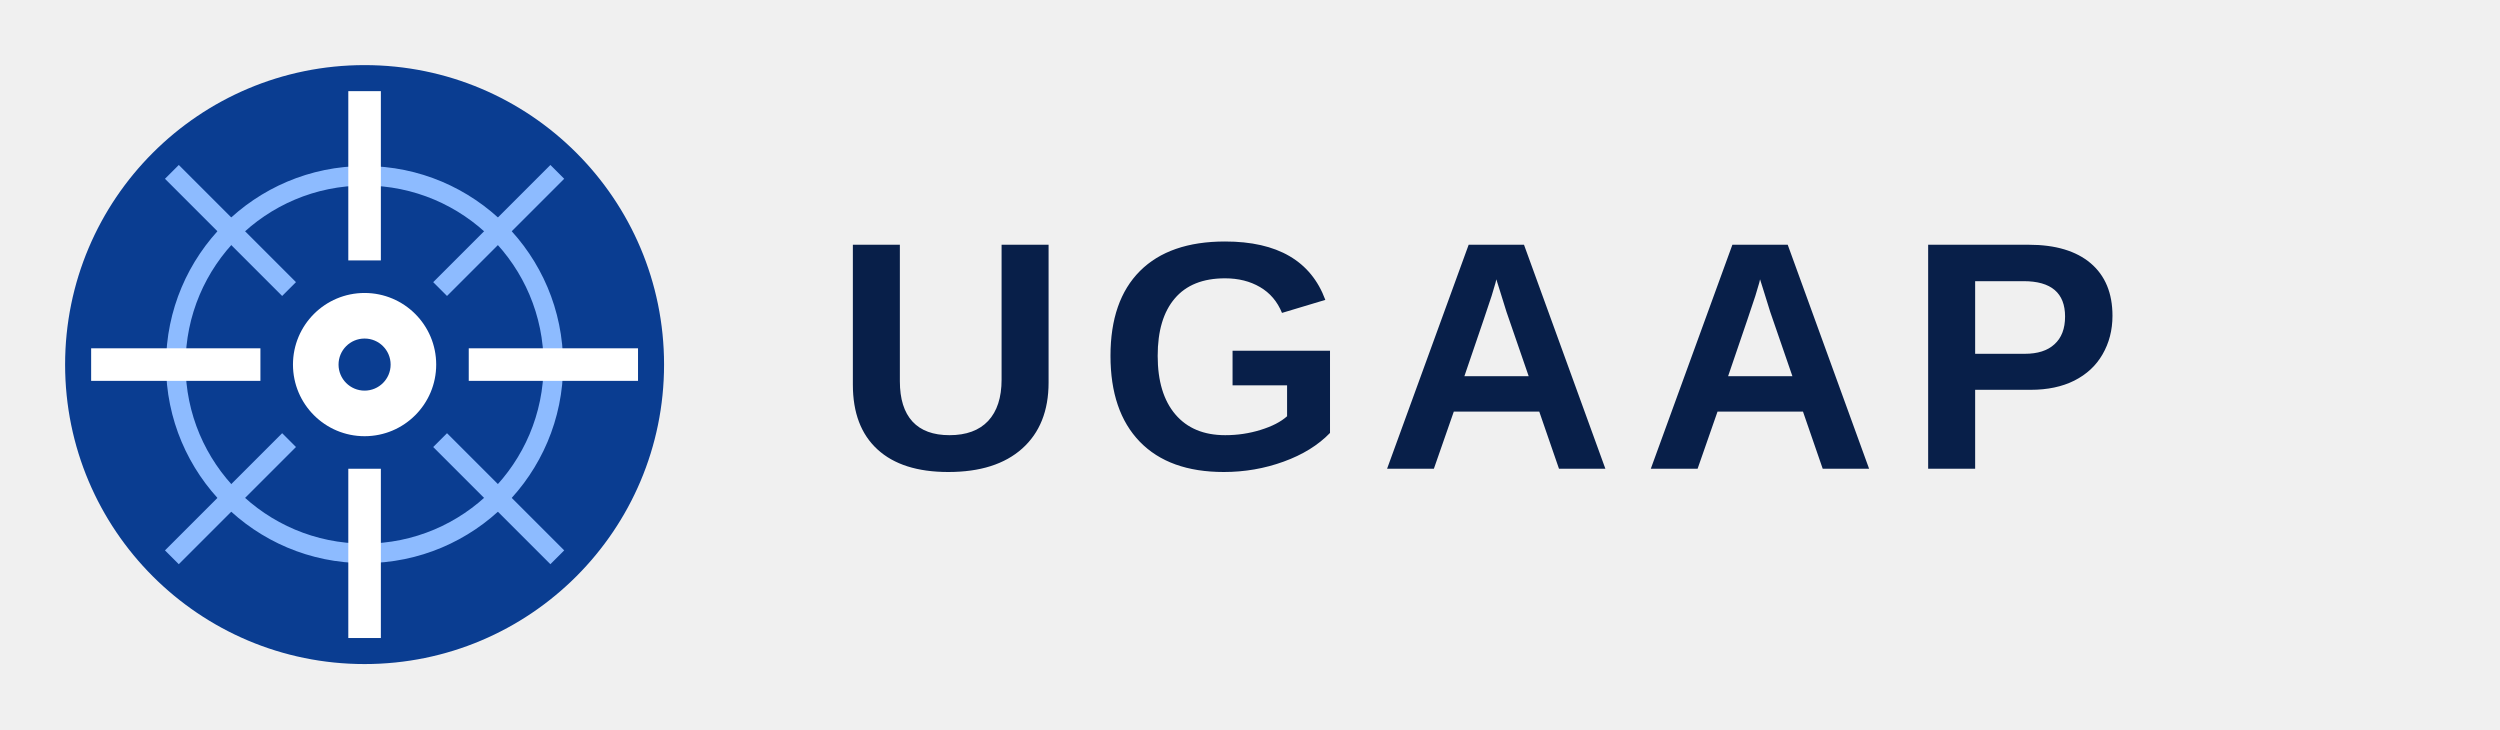
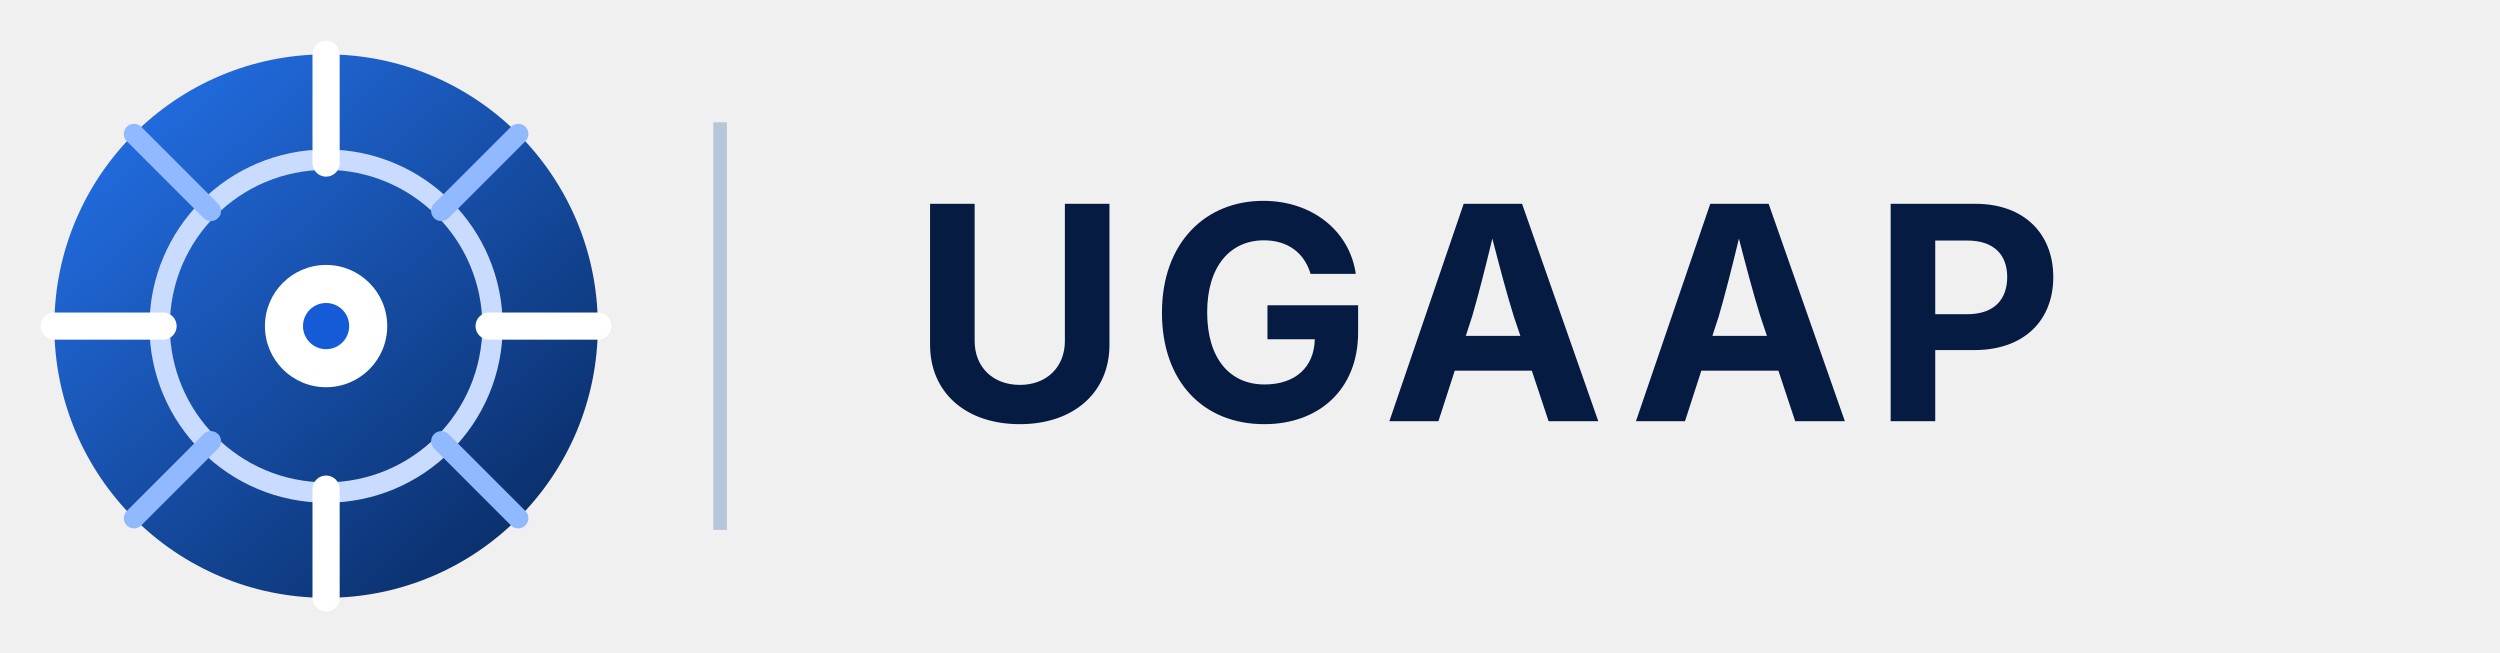
- <svg xmlns="http://www.w3.org/2000/svg" width="192" height="56" viewBox="0 0 192 56" fill="none" role="img" aria-labelledby="title desc">
-   <circle cx="28" cy="28" r="23" fill="#0A3D91" />
-   <circle cx="28" cy="28" r="14.5" stroke="#8DBBFF" stroke-width="1.5" />
-   <path d="M28 7V20M49 28H36M28 49V36M7 28H20" stroke="white" stroke-width="2.5" />
-   <path d="M13.2 13.2L22.2 22.2M42.8 13.2L33.8 22.2M42.8 42.8L33.8 33.8M13.2 42.8L22.2 33.8" stroke="#8DBBFF" stroke-width="1.5" />
-   <circle cx="28" cy="28" r="5.5" fill="white" />
-   <circle cx="28" cy="28" r="2" fill="#0A3D91" />
-   <text x="64" y="36" fill="#081F49" font-family="Arial, sans-serif" font-size="25" font-weight="700" letter-spacing="2.2">UGAAP</text>
+ <svg xmlns="http://www.w3.org/2000/svg" width="184" height="48" viewBox="0 0 184 48" fill="none" role="img" aria-labelledby="title desc">
+   <defs>
+     <linearGradient id="wheel" x1="7" y1="5" x2="41" y2="43" gradientUnits="userSpaceOnUse">
+       <stop stop-color="#2472EB" />
+       <stop offset="1" stop-color="#08295F" />
+     </linearGradient>
+   </defs>
+   <circle cx="24" cy="24" r="20" fill="url(#wheel)" />
+   <circle cx="24" cy="24" r="12.25" stroke="#C9DCFF" stroke-width="1.5" />
+   <path d="M24 4V12M44 24H36M24 44V36M4 24H12" stroke="white" stroke-width="2" stroke-linecap="round" />
+   <path d="M9.86 9.86L15.52 15.52M38.14 9.86L32.48 15.52M38.14 38.14L32.48 32.48M9.86 38.14L15.52 32.48" stroke="#91B9FF" stroke-width="1.5" stroke-linecap="round" />
+   <circle cx="24" cy="24" r="4.5" fill="white" />
+   <circle cx="24" cy="24" r="1.7" fill="#155BD7" />
+   <path d="M53 9V39" stroke="#B7C5D8" />
+   <text x="67" y="31" fill="#061B42" font-family="Inter, Arial, sans-serif" font-size="22" font-weight="750" letter-spacing="1.4">UGAAP</text>
</svg>
